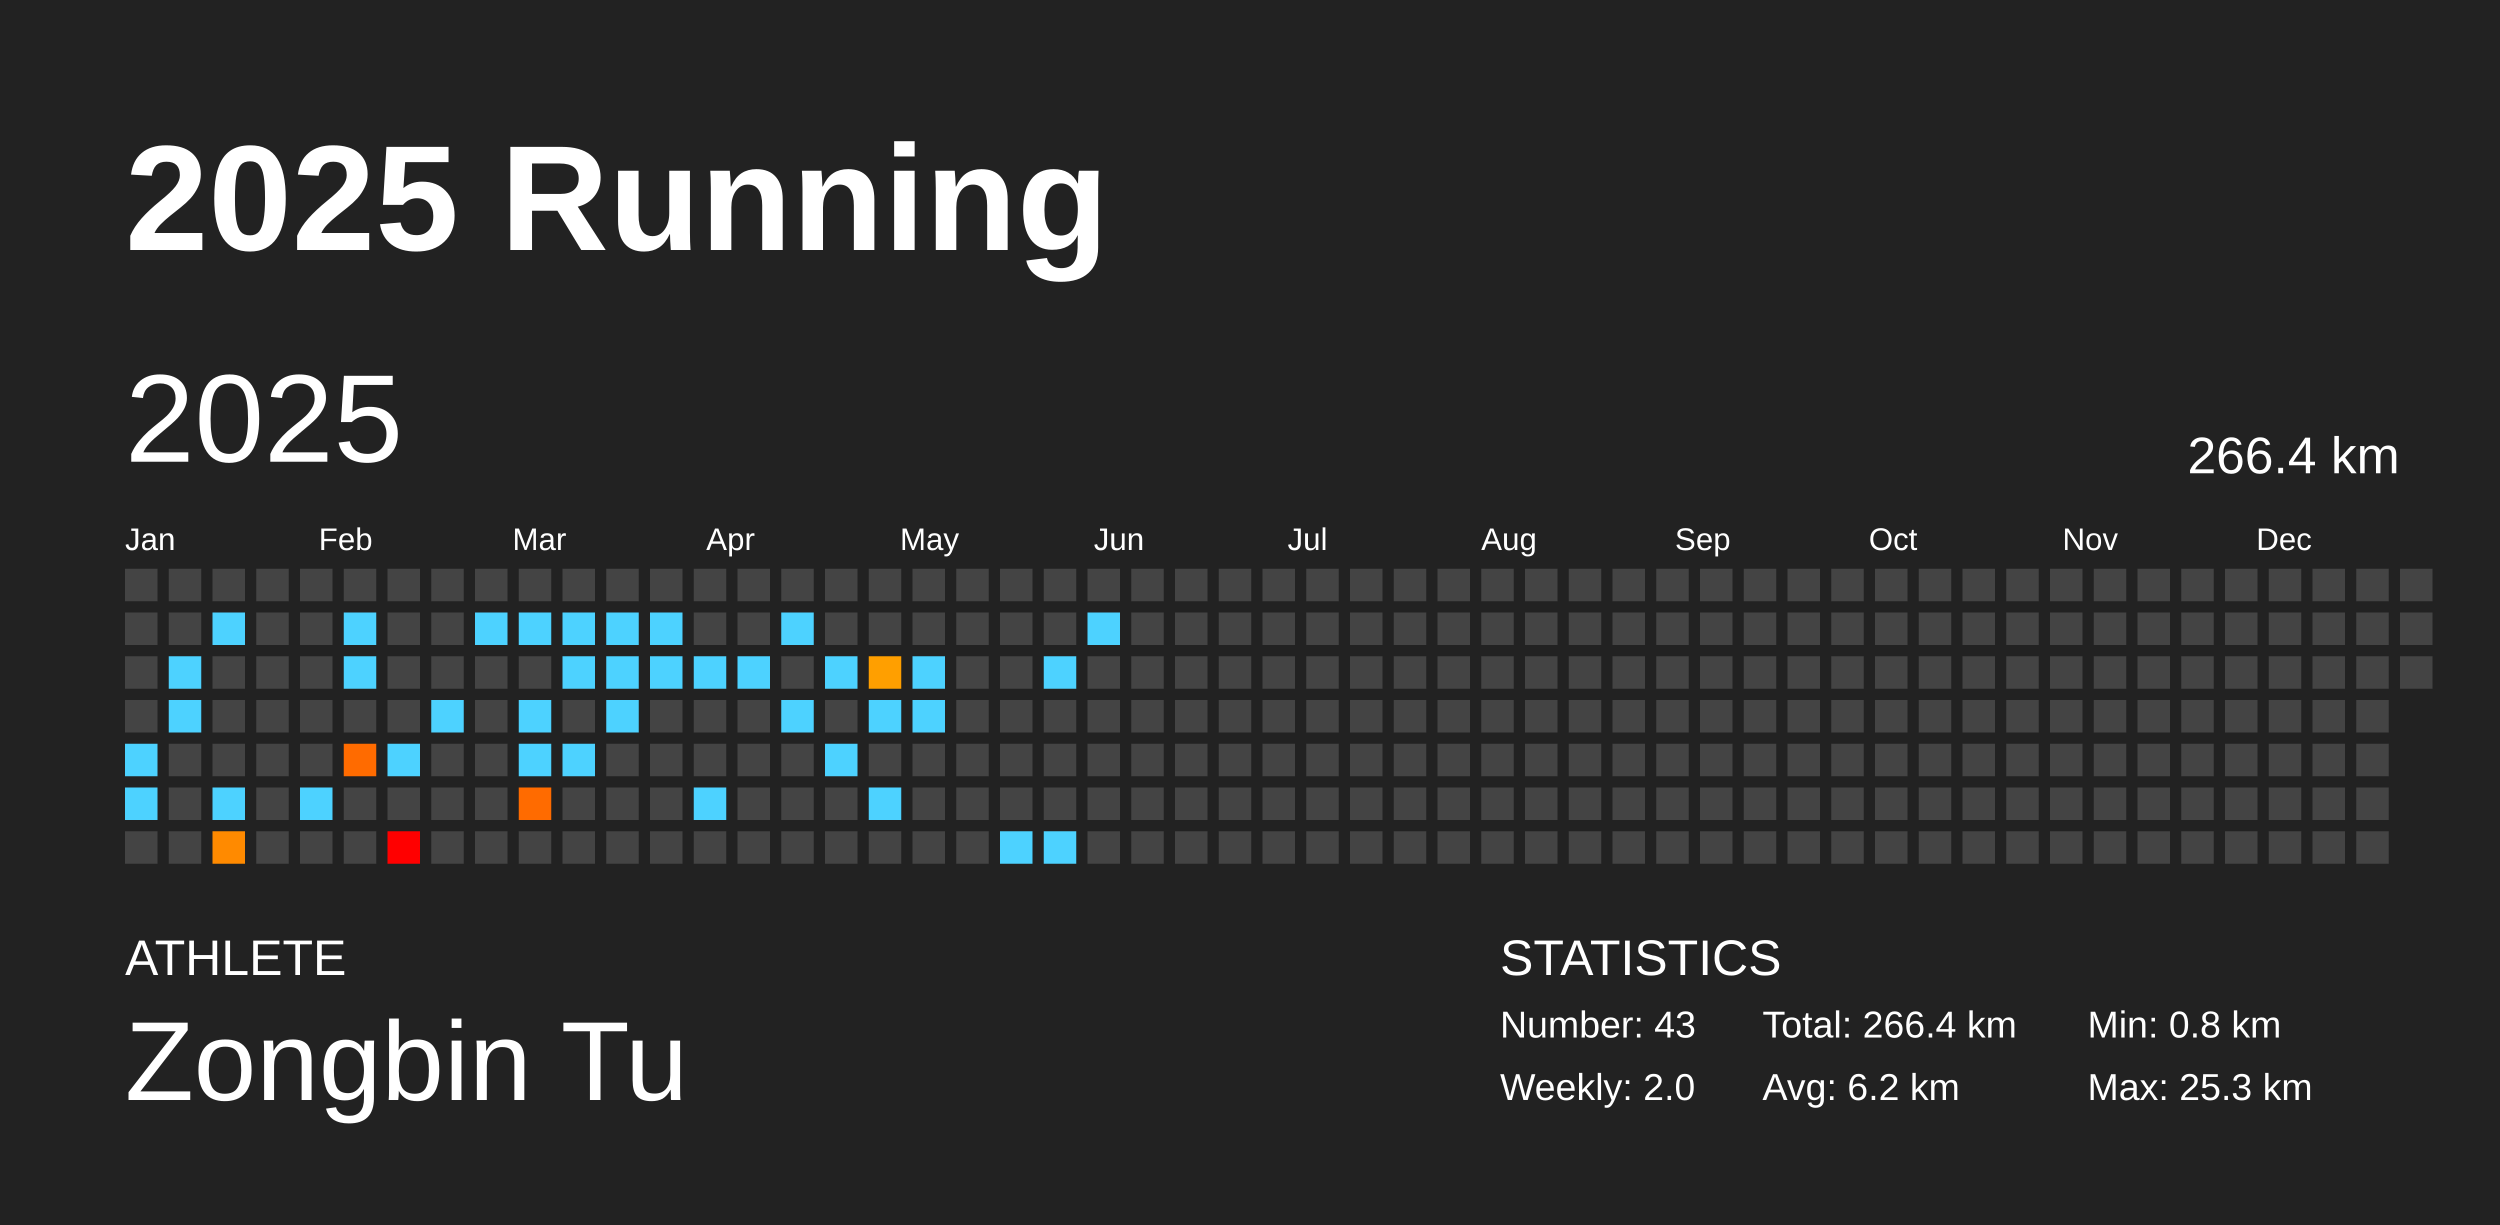
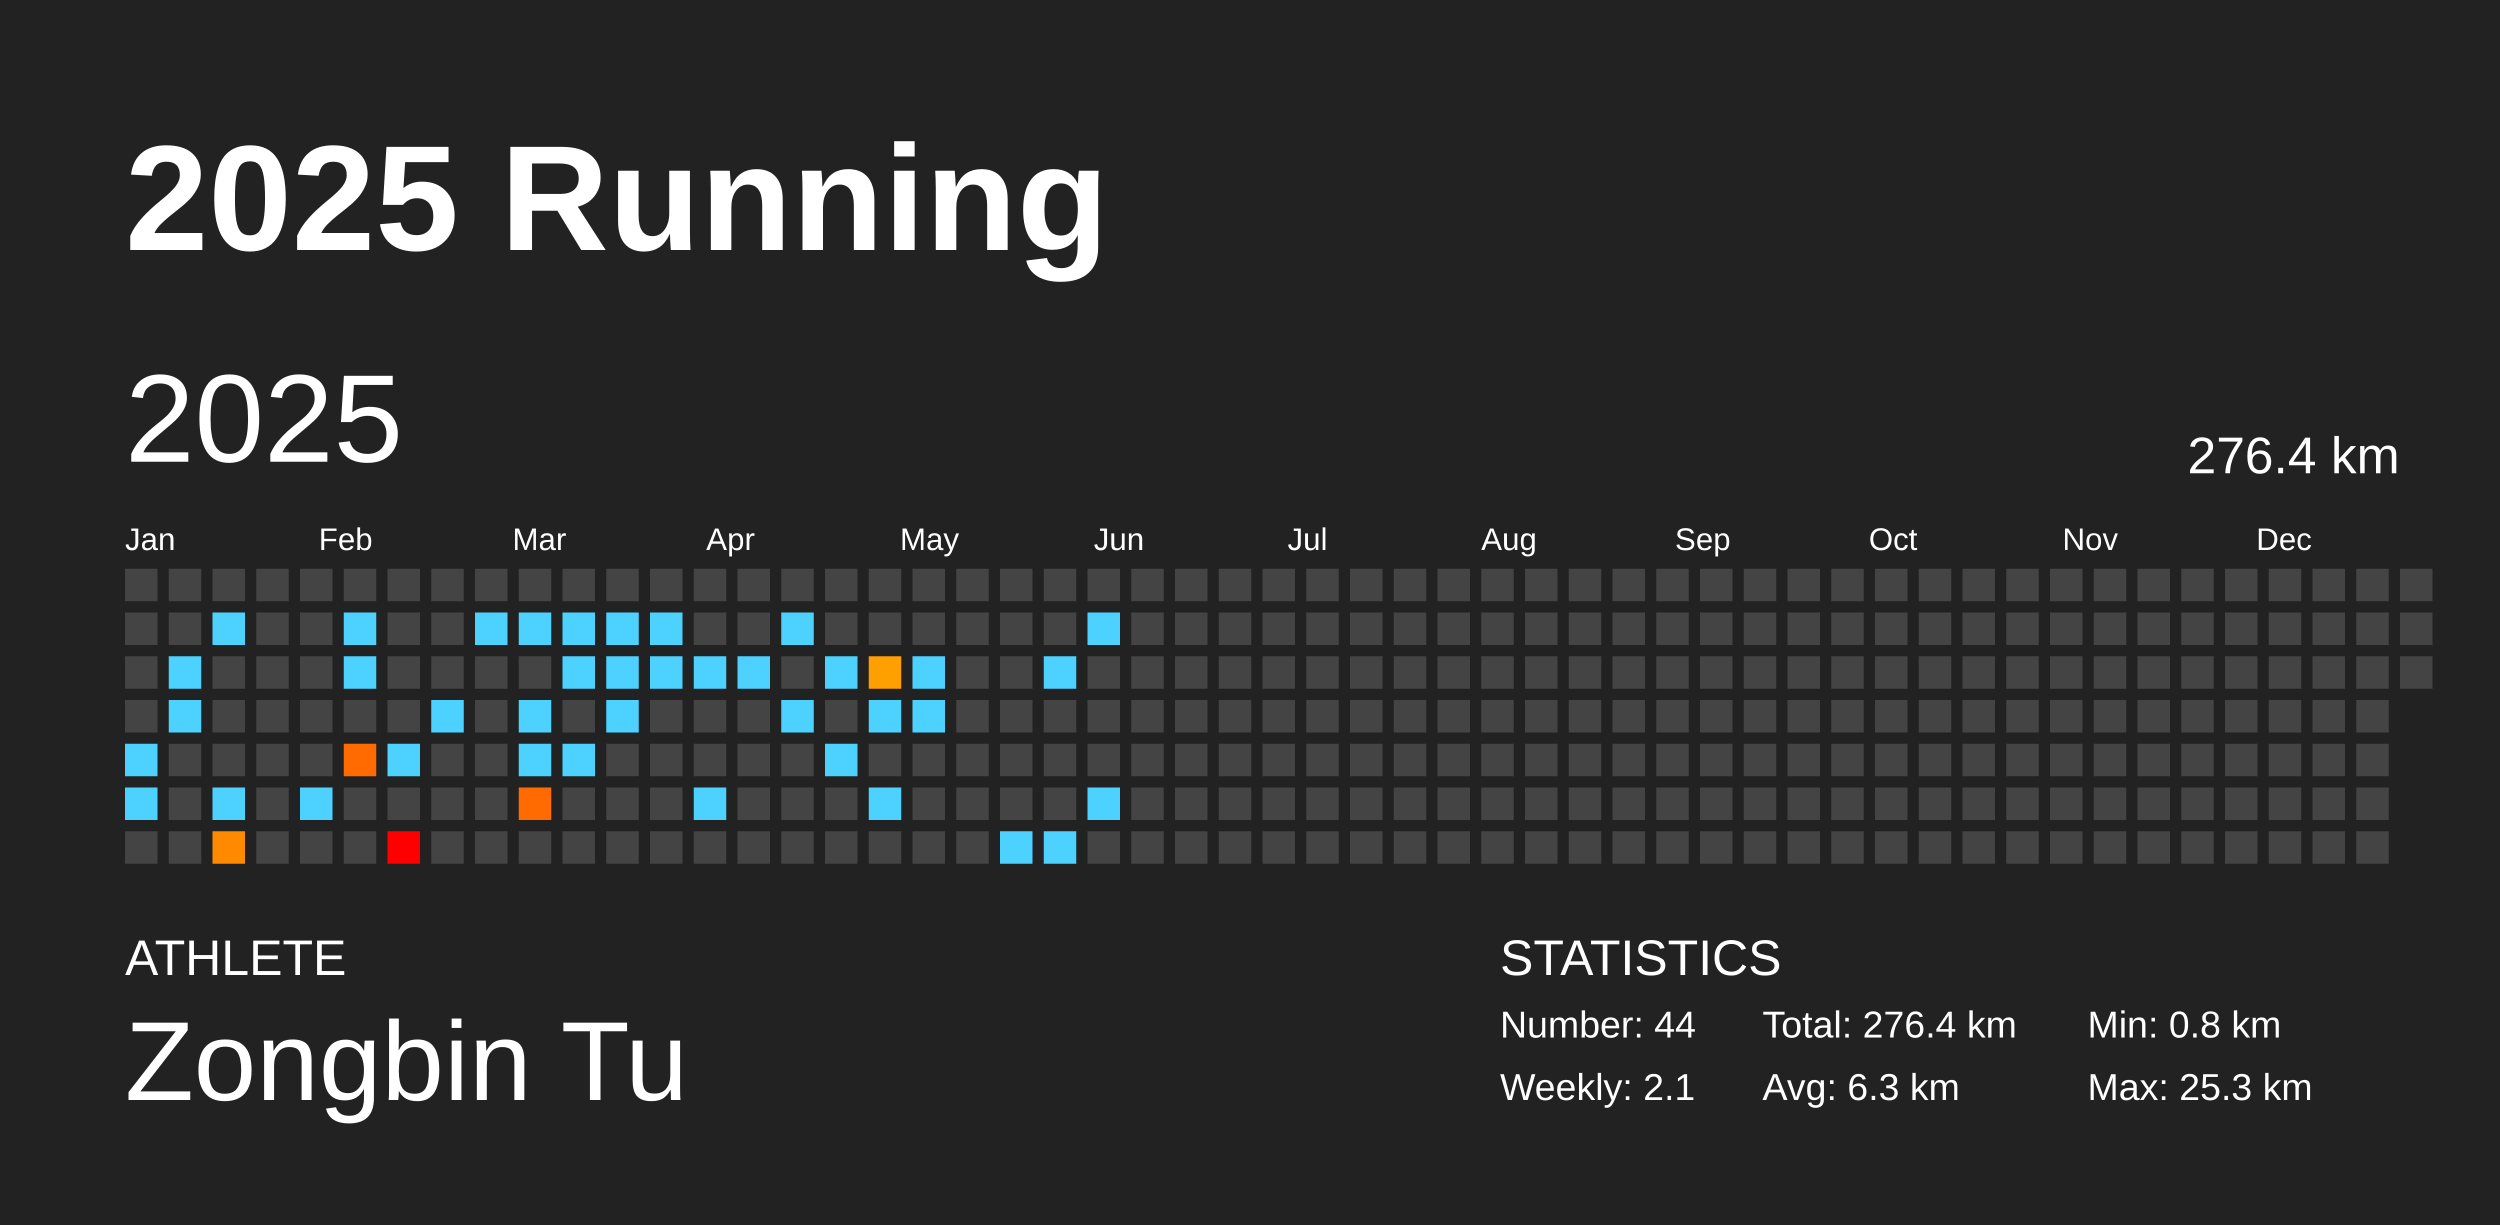
<svg xmlns="http://www.w3.org/2000/svg" baseProfile="full" height="98mm" version="1.1" viewBox="0,0,200,98" width="200mm">
  <defs />
  <rect fill="#222222" height="98" width="200" x="0" y="0" />
  <text fill="#FFFFFF" style="font-size:12px; font-family:Arial; font-weight:bold;" x="10" y="20">2025 Running</text>
  <text fill="#FFFFFF" style="font-size:4px; font-family:Arial" x="10" y="78">ATHLETE</text>
  <text fill="#FFFFFF" style="font-size:9px; font-family:Arial" x="10" y="88">Zongbin Tu</text>
  <text fill="#FFFFFF" style="font-size:4px; font-family:Arial" x="120" y="78">STATISTICS</text>
-   <text fill="#FFFFFF" style="font-size:3px; font-family:Arial" x="120" y="83">Number: 43</text>
-   <text fill="#FFFFFF" style="font-size:3px; font-family:Arial" x="120" y="88">Weekly: 2.0</text>
-   <text fill="#FFFFFF" style="font-size:3px; font-family:Arial" x="141" y="83">Total: 266.4 km</text>
-   <text fill="#FFFFFF" style="font-size:3px; font-family:Arial" x="141" y="88">Avg: 6.2 km</text>
+   <text fill="#FFFFFF" style="font-size:3px; font-family:Arial" x="120" y="83">Number: 44</text>
+   <text fill="#FFFFFF" style="font-size:3px; font-family:Arial" x="120" y="88">Weekly: 2.1</text>
+   <text fill="#FFFFFF" style="font-size:3px; font-family:Arial" x="141" y="83">Total: 276.4 km</text>
+   <text fill="#FFFFFF" style="font-size:3px; font-family:Arial" x="141" y="88">Avg: 6.3 km</text>
  <text fill="#FFFFFF" style="font-size:3px; font-family:Arial" x="167" y="83">Min: 0.8 km</text>
  <text fill="#FFFFFF" style="font-size:3px; font-family:Arial" x="167" y="88">Max: 25.3 km</text>
  <text dominant-baseline="hanging" fill="#FFFFFF" style="font-size:10.0px; font-family:Arial;" x="10" y="30">2025</text>
-   <text dominant-baseline="hanging" fill="#FFFFFF" style="font-size:4.125px; font-family:Arial;" x="175" y="35">266.4 km</text>
+   <text dominant-baseline="hanging" fill="#FFFFFF" style="font-size:4.125px; font-family:Arial;" x="175" y="35">276.4 km</text>
  <text fill="#FFFFFF" style="font-size:2.5px; font-family:Arial" x="10.0" y="44">Jan</text>
  <text fill="#FFFFFF" style="font-size:2.5px; font-family:Arial" x="25.5" y="44">Feb</text>
  <text fill="#FFFFFF" style="font-size:2.5px; font-family:Arial" x="41.0" y="44">Mar</text>
  <text fill="#FFFFFF" style="font-size:2.5px; font-family:Arial" x="56.5" y="44">Apr</text>
  <text fill="#FFFFFF" style="font-size:2.5px; font-family:Arial" x="72.0" y="44">May</text>
  <text fill="#FFFFFF" style="font-size:2.5px; font-family:Arial" x="87.5" y="44">Jun</text>
  <text fill="#FFFFFF" style="font-size:2.5px; font-family:Arial" x="103.0" y="44">Jul</text>
  <text fill="#FFFFFF" style="font-size:2.5px; font-family:Arial" x="118.5" y="44">Aug</text>
  <text fill="#FFFFFF" style="font-size:2.5px; font-family:Arial" x="134.0" y="44">Sep</text>
  <text fill="#FFFFFF" style="font-size:2.5px; font-family:Arial" x="149.5" y="44">Oct</text>
  <text fill="#FFFFFF" style="font-size:2.5px; font-family:Arial" x="165.0" y="44">Nov</text>
  <text fill="#FFFFFF" style="font-size:2.5px; font-family:Arial" x="180.5" y="44">Dec</text>
  <rect fill="#444444" height="2.6" width="2.6" x="10.0" y="45.5" />
  <rect fill="#444444" height="2.6" width="2.6" x="10.0" y="49.0" />
  <rect fill="#444444" height="2.6" width="2.6" x="10.0" y="52.5" />
  <rect fill="#444444" height="2.6" width="2.6" x="10.0" y="56.0" />
  <rect fill="#4dd2ff" height="2.6" width="2.6" x="10.0" y="59.5" />
  <rect fill="#4dd2ff" height="2.6" width="2.6" x="10.0" y="63.0" />
  <rect fill="#444444" height="2.6" width="2.6" x="10.0" y="66.5" />
  <rect fill="#444444" height="2.6" width="2.6" x="13.5" y="45.5" />
  <rect fill="#444444" height="2.6" width="2.6" x="13.5" y="49.0" />
  <rect fill="#4dd2ff" height="2.6" width="2.6" x="13.5" y="52.5" />
  <rect fill="#4dd2ff" height="2.6" width="2.6" x="13.5" y="56.0" />
  <rect fill="#444444" height="2.6" width="2.6" x="13.5" y="59.5" />
  <rect fill="#444444" height="2.6" width="2.6" x="13.5" y="63.0" />
  <rect fill="#444444" height="2.6" width="2.6" x="13.5" y="66.5" />
  <rect fill="#444444" height="2.6" width="2.6" x="17.0" y="45.5" />
  <rect fill="#4dd2ff" height="2.6" width="2.6" x="17.0" y="49.0" />
  <rect fill="#444444" height="2.6" width="2.6" x="17.0" y="52.5" />
  <rect fill="#444444" height="2.6" width="2.6" x="17.0" y="56.0" />
  <rect fill="#444444" height="2.6" width="2.6" x="17.0" y="59.5" />
  <rect fill="#4dd2ff" height="2.6" width="2.6" x="17.0" y="63.0" />
  <rect fill="#ff8a00" height="2.6" width="2.6" x="17.0" y="66.5" />
  <rect fill="#444444" height="2.6" width="2.6" x="20.5" y="45.5" />
  <rect fill="#444444" height="2.6" width="2.6" x="20.5" y="49.0" />
  <rect fill="#444444" height="2.6" width="2.6" x="20.5" y="52.5" />
  <rect fill="#444444" height="2.6" width="2.6" x="20.5" y="56.0" />
  <rect fill="#444444" height="2.6" width="2.6" x="20.5" y="59.5" />
  <rect fill="#444444" height="2.6" width="2.6" x="20.5" y="63.0" />
  <rect fill="#444444" height="2.6" width="2.6" x="20.5" y="66.5" />
  <rect fill="#444444" height="2.6" width="2.6" x="24.0" y="45.5" />
  <rect fill="#444444" height="2.6" width="2.6" x="24.0" y="49.0" />
  <rect fill="#444444" height="2.6" width="2.6" x="24.0" y="52.5" />
  <rect fill="#444444" height="2.6" width="2.6" x="24.0" y="56.0" />
  <rect fill="#444444" height="2.6" width="2.6" x="24.0" y="59.5" />
  <rect fill="#4dd2ff" height="2.6" width="2.6" x="24.0" y="63.0" />
  <rect fill="#444444" height="2.6" width="2.6" x="24.0" y="66.5" />
  <rect fill="#444444" height="2.6" width="2.6" x="27.5" y="45.5" />
  <rect fill="#4dd2ff" height="2.6" width="2.6" x="27.5" y="49.0" />
  <rect fill="#4dd2ff" height="2.6" width="2.6" x="27.5" y="52.5" />
  <rect fill="#444444" height="2.6" width="2.6" x="27.5" y="56.0" />
  <rect fill="#ff6b00" height="2.6" width="2.6" x="27.5" y="59.5" />
  <rect fill="#444444" height="2.6" width="2.6" x="27.5" y="63.0" />
  <rect fill="#444444" height="2.6" width="2.6" x="27.5" y="66.5" />
  <rect fill="#444444" height="2.6" width="2.6" x="31.0" y="45.5" />
  <rect fill="#444444" height="2.6" width="2.6" x="31.0" y="49.0" />
  <rect fill="#444444" height="2.6" width="2.6" x="31.0" y="52.5" />
  <rect fill="#444444" height="2.6" width="2.6" x="31.0" y="56.0" />
  <rect fill="#4dd2ff" height="2.6" width="2.6" x="31.0" y="59.5" />
  <rect fill="#444444" height="2.6" width="2.6" x="31.0" y="63.0" />
  <rect fill="red" height="2.6" width="2.6" x="31.0" y="66.5" />
  <rect fill="#444444" height="2.6" width="2.6" x="34.5" y="45.5" />
  <rect fill="#444444" height="2.6" width="2.6" x="34.5" y="49.0" />
  <rect fill="#444444" height="2.6" width="2.6" x="34.5" y="52.5" />
  <rect fill="#4dd2ff" height="2.6" width="2.6" x="34.5" y="56.0" />
  <rect fill="#444444" height="2.6" width="2.6" x="34.5" y="59.5" />
  <rect fill="#444444" height="2.6" width="2.6" x="34.5" y="63.0" />
  <rect fill="#444444" height="2.6" width="2.6" x="34.5" y="66.5" />
  <rect fill="#444444" height="2.6" width="2.6" x="38.0" y="45.5" />
  <rect fill="#4dd2ff" height="2.6" width="2.6" x="38.0" y="49.0" />
  <rect fill="#444444" height="2.6" width="2.6" x="38.0" y="52.5" />
  <rect fill="#444444" height="2.6" width="2.6" x="38.0" y="56.0" />
  <rect fill="#444444" height="2.6" width="2.6" x="38.0" y="59.5" />
  <rect fill="#444444" height="2.6" width="2.6" x="38.0" y="63.0" />
  <rect fill="#444444" height="2.6" width="2.6" x="38.0" y="66.5" />
  <rect fill="#444444" height="2.6" width="2.6" x="41.5" y="45.5" />
  <rect fill="#4dd2ff" height="2.6" width="2.6" x="41.5" y="49.0" />
  <rect fill="#444444" height="2.6" width="2.6" x="41.5" y="52.5" />
  <rect fill="#4dd2ff" height="2.6" width="2.6" x="41.5" y="56.0" />
  <rect fill="#4dd2ff" height="2.6" width="2.6" x="41.5" y="59.5" />
  <rect fill="#ff6b00" height="2.6" width="2.6" x="41.5" y="63.0" />
  <rect fill="#444444" height="2.6" width="2.6" x="41.5" y="66.5" />
  <rect fill="#444444" height="2.6" width="2.6" x="45.0" y="45.5" />
  <rect fill="#4dd2ff" height="2.6" width="2.6" x="45.0" y="49.0" />
  <rect fill="#4dd2ff" height="2.6" width="2.6" x="45.0" y="52.5" />
  <rect fill="#444444" height="2.6" width="2.6" x="45.0" y="56.0" />
  <rect fill="#4dd2ff" height="2.6" width="2.6" x="45.0" y="59.5" />
  <rect fill="#444444" height="2.6" width="2.6" x="45.0" y="63.0" />
  <rect fill="#444444" height="2.6" width="2.6" x="45.0" y="66.5" />
  <rect fill="#444444" height="2.6" width="2.6" x="48.5" y="45.5" />
  <rect fill="#4dd2ff" height="2.6" width="2.6" x="48.5" y="49.0" />
  <rect fill="#4dd2ff" height="2.6" width="2.6" x="48.5" y="52.5" />
  <rect fill="#4dd2ff" height="2.6" width="2.6" x="48.5" y="56.0" />
  <rect fill="#444444" height="2.6" width="2.6" x="48.5" y="59.5" />
  <rect fill="#444444" height="2.6" width="2.6" x="48.5" y="63.0" />
  <rect fill="#444444" height="2.6" width="2.6" x="48.5" y="66.5" />
  <rect fill="#444444" height="2.6" width="2.6" x="52.0" y="45.5" />
  <rect fill="#4dd2ff" height="2.6" width="2.6" x="52.0" y="49.0" />
  <rect fill="#4dd2ff" height="2.6" width="2.6" x="52.0" y="52.5" />
  <rect fill="#444444" height="2.6" width="2.6" x="52.0" y="56.0" />
  <rect fill="#444444" height="2.6" width="2.6" x="52.0" y="59.5" />
  <rect fill="#444444" height="2.6" width="2.6" x="52.0" y="63.0" />
  <rect fill="#444444" height="2.6" width="2.6" x="52.0" y="66.5" />
  <rect fill="#444444" height="2.6" width="2.6" x="55.5" y="45.5" />
  <rect fill="#444444" height="2.6" width="2.6" x="55.5" y="49.0" />
  <rect fill="#4dd2ff" height="2.6" width="2.6" x="55.5" y="52.5" />
  <rect fill="#444444" height="2.6" width="2.6" x="55.5" y="56.0" />
  <rect fill="#444444" height="2.6" width="2.6" x="55.5" y="59.5" />
  <rect fill="#4dd2ff" height="2.6" width="2.6" x="55.5" y="63.0" />
  <rect fill="#444444" height="2.6" width="2.6" x="55.5" y="66.5" />
  <rect fill="#444444" height="2.6" width="2.6" x="59.0" y="45.5" />
  <rect fill="#444444" height="2.6" width="2.6" x="59.0" y="49.0" />
  <rect fill="#4dd2ff" height="2.6" width="2.6" x="59.0" y="52.5" />
  <rect fill="#444444" height="2.6" width="2.6" x="59.0" y="56.0" />
  <rect fill="#444444" height="2.6" width="2.6" x="59.0" y="59.5" />
  <rect fill="#444444" height="2.6" width="2.6" x="59.0" y="63.0" />
  <rect fill="#444444" height="2.6" width="2.6" x="59.0" y="66.5" />
  <rect fill="#444444" height="2.6" width="2.6" x="62.5" y="45.5" />
  <rect fill="#4dd2ff" height="2.6" width="2.6" x="62.5" y="49.0" />
  <rect fill="#444444" height="2.6" width="2.6" x="62.5" y="52.5" />
  <rect fill="#4dd2ff" height="2.6" width="2.6" x="62.5" y="56.0" />
  <rect fill="#444444" height="2.6" width="2.6" x="62.5" y="59.5" />
  <rect fill="#444444" height="2.6" width="2.6" x="62.5" y="63.0" />
  <rect fill="#444444" height="2.6" width="2.6" x="62.5" y="66.5" />
  <rect fill="#444444" height="2.6" width="2.6" x="66.0" y="45.5" />
  <rect fill="#444444" height="2.6" width="2.6" x="66.0" y="49.0" />
  <rect fill="#4dd2ff" height="2.6" width="2.6" x="66.0" y="52.5" />
  <rect fill="#444444" height="2.6" width="2.6" x="66.0" y="56.0" />
  <rect fill="#4dd2ff" height="2.6" width="2.6" x="66.0" y="59.5" />
  <rect fill="#444444" height="2.6" width="2.6" x="66.0" y="63.0" />
  <rect fill="#444444" height="2.6" width="2.6" x="66.0" y="66.5" />
  <rect fill="#444444" height="2.6" width="2.6" x="69.5" y="45.5" />
  <rect fill="#444444" height="2.6" width="2.6" x="69.5" y="49.0" />
  <rect fill="#ff9f00" height="2.6" width="2.6" x="69.5" y="52.5" />
  <rect fill="#4dd2ff" height="2.6" width="2.6" x="69.5" y="56.0" />
  <rect fill="#444444" height="2.6" width="2.6" x="69.5" y="59.5" />
  <rect fill="#4dd2ff" height="2.6" width="2.6" x="69.5" y="63.0" />
  <rect fill="#444444" height="2.6" width="2.6" x="69.5" y="66.5" />
  <rect fill="#444444" height="2.6" width="2.6" x="73.0" y="45.5" />
  <rect fill="#444444" height="2.6" width="2.6" x="73.0" y="49.0" />
  <rect fill="#4dd2ff" height="2.6" width="2.6" x="73.0" y="52.5" />
  <rect fill="#4dd2ff" height="2.6" width="2.6" x="73.0" y="56.0" />
  <rect fill="#444444" height="2.6" width="2.6" x="73.0" y="59.5" />
  <rect fill="#444444" height="2.6" width="2.6" x="73.0" y="63.0" />
  <rect fill="#444444" height="2.6" width="2.6" x="73.0" y="66.5" />
  <rect fill="#444444" height="2.6" width="2.6" x="76.5" y="45.5" />
  <rect fill="#444444" height="2.6" width="2.6" x="76.5" y="49.0" />
  <rect fill="#444444" height="2.6" width="2.6" x="76.5" y="52.5" />
  <rect fill="#444444" height="2.6" width="2.6" x="76.5" y="56.0" />
  <rect fill="#444444" height="2.6" width="2.6" x="76.5" y="59.5" />
  <rect fill="#444444" height="2.6" width="2.6" x="76.5" y="63.0" />
  <rect fill="#444444" height="2.6" width="2.6" x="76.5" y="66.5" />
  <rect fill="#444444" height="2.6" width="2.6" x="80.0" y="45.5" />
  <rect fill="#444444" height="2.6" width="2.6" x="80.0" y="49.0" />
  <rect fill="#444444" height="2.6" width="2.6" x="80.0" y="52.5" />
  <rect fill="#444444" height="2.6" width="2.6" x="80.0" y="56.0" />
  <rect fill="#444444" height="2.6" width="2.6" x="80.0" y="59.5" />
  <rect fill="#444444" height="2.6" width="2.6" x="80.0" y="63.0" />
  <rect fill="#4dd2ff" height="2.6" width="2.6" x="80.0" y="66.5" />
  <rect fill="#444444" height="2.6" width="2.6" x="83.5" y="45.5" />
  <rect fill="#444444" height="2.6" width="2.6" x="83.5" y="49.0" />
  <rect fill="#4dd2ff" height="2.6" width="2.6" x="83.5" y="52.5" />
  <rect fill="#444444" height="2.6" width="2.6" x="83.5" y="56.0" />
  <rect fill="#444444" height="2.6" width="2.6" x="83.5" y="59.5" />
  <rect fill="#444444" height="2.6" width="2.6" x="83.5" y="63.0" />
  <rect fill="#4dd2ff" height="2.6" width="2.6" x="83.5" y="66.5" />
  <rect fill="#444444" height="2.6" width="2.6" x="87.0" y="45.5" />
  <rect fill="#4dd2ff" height="2.6" width="2.6" x="87.0" y="49.0" />
  <rect fill="#444444" height="2.6" width="2.6" x="87.0" y="52.5" />
  <rect fill="#444444" height="2.6" width="2.6" x="87.0" y="56.0" />
  <rect fill="#444444" height="2.6" width="2.6" x="87.0" y="59.5" />
-   <rect fill="#444444" height="2.6" width="2.6" x="87.0" y="63.0" />
+   <rect fill="#4dd2ff" height="2.6" width="2.6" x="87.0" y="63.0" />
  <rect fill="#444444" height="2.6" width="2.6" x="87.0" y="66.5" />
  <rect fill="#444444" height="2.6" width="2.6" x="90.5" y="45.5" />
  <rect fill="#444444" height="2.6" width="2.6" x="90.5" y="49.0" />
  <rect fill="#444444" height="2.6" width="2.6" x="90.5" y="52.5" />
  <rect fill="#444444" height="2.6" width="2.6" x="90.5" y="56.0" />
  <rect fill="#444444" height="2.6" width="2.6" x="90.5" y="59.5" />
  <rect fill="#444444" height="2.6" width="2.6" x="90.5" y="63.0" />
  <rect fill="#444444" height="2.6" width="2.6" x="90.5" y="66.5" />
  <rect fill="#444444" height="2.6" width="2.6" x="94.0" y="45.5" />
  <rect fill="#444444" height="2.6" width="2.6" x="94.0" y="49.0" />
  <rect fill="#444444" height="2.6" width="2.6" x="94.0" y="52.5" />
  <rect fill="#444444" height="2.6" width="2.6" x="94.0" y="56.0" />
  <rect fill="#444444" height="2.6" width="2.6" x="94.0" y="59.5" />
  <rect fill="#444444" height="2.6" width="2.6" x="94.0" y="63.0" />
  <rect fill="#444444" height="2.6" width="2.6" x="94.0" y="66.5" />
  <rect fill="#444444" height="2.6" width="2.6" x="97.5" y="45.5" />
  <rect fill="#444444" height="2.6" width="2.6" x="97.5" y="49.0" />
  <rect fill="#444444" height="2.6" width="2.6" x="97.5" y="52.5" />
  <rect fill="#444444" height="2.6" width="2.6" x="97.5" y="56.0" />
  <rect fill="#444444" height="2.6" width="2.6" x="97.5" y="59.5" />
  <rect fill="#444444" height="2.6" width="2.6" x="97.5" y="63.0" />
  <rect fill="#444444" height="2.6" width="2.6" x="97.5" y="66.5" />
  <rect fill="#444444" height="2.6" width="2.6" x="101.0" y="45.5" />
  <rect fill="#444444" height="2.6" width="2.6" x="101.0" y="49.0" />
  <rect fill="#444444" height="2.6" width="2.6" x="101.0" y="52.5" />
  <rect fill="#444444" height="2.6" width="2.6" x="101.0" y="56.0" />
  <rect fill="#444444" height="2.6" width="2.6" x="101.0" y="59.5" />
  <rect fill="#444444" height="2.6" width="2.6" x="101.0" y="63.0" />
  <rect fill="#444444" height="2.6" width="2.6" x="101.0" y="66.5" />
  <rect fill="#444444" height="2.6" width="2.6" x="104.5" y="45.5" />
  <rect fill="#444444" height="2.6" width="2.6" x="104.5" y="49.0" />
  <rect fill="#444444" height="2.6" width="2.6" x="104.5" y="52.5" />
  <rect fill="#444444" height="2.6" width="2.6" x="104.5" y="56.0" />
  <rect fill="#444444" height="2.6" width="2.6" x="104.5" y="59.5" />
  <rect fill="#444444" height="2.6" width="2.6" x="104.5" y="63.0" />
  <rect fill="#444444" height="2.6" width="2.6" x="104.5" y="66.5" />
  <rect fill="#444444" height="2.6" width="2.6" x="108.0" y="45.5" />
  <rect fill="#444444" height="2.6" width="2.6" x="108.0" y="49.0" />
  <rect fill="#444444" height="2.6" width="2.6" x="108.0" y="52.5" />
  <rect fill="#444444" height="2.6" width="2.6" x="108.0" y="56.0" />
  <rect fill="#444444" height="2.6" width="2.6" x="108.0" y="59.5" />
  <rect fill="#444444" height="2.6" width="2.6" x="108.0" y="63.0" />
  <rect fill="#444444" height="2.6" width="2.6" x="108.0" y="66.5" />
  <rect fill="#444444" height="2.6" width="2.6" x="111.5" y="45.5" />
  <rect fill="#444444" height="2.6" width="2.6" x="111.5" y="49.0" />
  <rect fill="#444444" height="2.6" width="2.6" x="111.5" y="52.5" />
  <rect fill="#444444" height="2.6" width="2.6" x="111.5" y="56.0" />
  <rect fill="#444444" height="2.6" width="2.6" x="111.5" y="59.5" />
  <rect fill="#444444" height="2.6" width="2.6" x="111.5" y="63.0" />
  <rect fill="#444444" height="2.6" width="2.6" x="111.5" y="66.5" />
  <rect fill="#444444" height="2.6" width="2.6" x="115.0" y="45.5" />
  <rect fill="#444444" height="2.6" width="2.6" x="115.0" y="49.0" />
  <rect fill="#444444" height="2.6" width="2.6" x="115.0" y="52.5" />
  <rect fill="#444444" height="2.6" width="2.6" x="115.0" y="56.0" />
  <rect fill="#444444" height="2.6" width="2.6" x="115.0" y="59.5" />
  <rect fill="#444444" height="2.6" width="2.6" x="115.0" y="63.0" />
  <rect fill="#444444" height="2.6" width="2.6" x="115.0" y="66.5" />
  <rect fill="#444444" height="2.6" width="2.6" x="118.5" y="45.5" />
  <rect fill="#444444" height="2.6" width="2.6" x="118.5" y="49.0" />
  <rect fill="#444444" height="2.6" width="2.6" x="118.5" y="52.5" />
  <rect fill="#444444" height="2.6" width="2.6" x="118.5" y="56.0" />
  <rect fill="#444444" height="2.6" width="2.6" x="118.5" y="59.5" />
  <rect fill="#444444" height="2.6" width="2.6" x="118.5" y="63.0" />
  <rect fill="#444444" height="2.6" width="2.6" x="118.5" y="66.5" />
  <rect fill="#444444" height="2.6" width="2.6" x="122.0" y="45.5" />
  <rect fill="#444444" height="2.6" width="2.6" x="122.0" y="49.0" />
  <rect fill="#444444" height="2.6" width="2.6" x="122.0" y="52.5" />
  <rect fill="#444444" height="2.6" width="2.6" x="122.0" y="56.0" />
  <rect fill="#444444" height="2.6" width="2.6" x="122.0" y="59.5" />
  <rect fill="#444444" height="2.6" width="2.6" x="122.0" y="63.0" />
  <rect fill="#444444" height="2.6" width="2.6" x="122.0" y="66.5" />
  <rect fill="#444444" height="2.6" width="2.6" x="125.5" y="45.5" />
  <rect fill="#444444" height="2.6" width="2.6" x="125.5" y="49.0" />
  <rect fill="#444444" height="2.6" width="2.6" x="125.5" y="52.5" />
  <rect fill="#444444" height="2.6" width="2.6" x="125.5" y="56.0" />
  <rect fill="#444444" height="2.6" width="2.6" x="125.5" y="59.5" />
  <rect fill="#444444" height="2.6" width="2.6" x="125.5" y="63.0" />
  <rect fill="#444444" height="2.6" width="2.6" x="125.5" y="66.5" />
  <rect fill="#444444" height="2.6" width="2.6" x="129.0" y="45.5" />
  <rect fill="#444444" height="2.6" width="2.6" x="129.0" y="49.0" />
  <rect fill="#444444" height="2.6" width="2.6" x="129.0" y="52.5" />
  <rect fill="#444444" height="2.6" width="2.6" x="129.0" y="56.0" />
  <rect fill="#444444" height="2.6" width="2.6" x="129.0" y="59.5" />
  <rect fill="#444444" height="2.6" width="2.6" x="129.0" y="63.0" />
  <rect fill="#444444" height="2.6" width="2.6" x="129.0" y="66.5" />
  <rect fill="#444444" height="2.6" width="2.6" x="132.5" y="45.5" />
  <rect fill="#444444" height="2.6" width="2.6" x="132.5" y="49.0" />
  <rect fill="#444444" height="2.6" width="2.6" x="132.5" y="52.5" />
  <rect fill="#444444" height="2.6" width="2.6" x="132.5" y="56.0" />
  <rect fill="#444444" height="2.6" width="2.6" x="132.5" y="59.5" />
  <rect fill="#444444" height="2.6" width="2.6" x="132.5" y="63.0" />
  <rect fill="#444444" height="2.6" width="2.6" x="132.5" y="66.5" />
  <rect fill="#444444" height="2.6" width="2.6" x="136.0" y="45.5" />
  <rect fill="#444444" height="2.6" width="2.6" x="136.0" y="49.0" />
  <rect fill="#444444" height="2.6" width="2.6" x="136.0" y="52.5" />
  <rect fill="#444444" height="2.6" width="2.6" x="136.0" y="56.0" />
  <rect fill="#444444" height="2.6" width="2.6" x="136.0" y="59.5" />
  <rect fill="#444444" height="2.6" width="2.6" x="136.0" y="63.0" />
  <rect fill="#444444" height="2.6" width="2.6" x="136.0" y="66.5" />
  <rect fill="#444444" height="2.6" width="2.6" x="139.5" y="45.5" />
  <rect fill="#444444" height="2.6" width="2.6" x="139.5" y="49.0" />
  <rect fill="#444444" height="2.6" width="2.6" x="139.5" y="52.5" />
  <rect fill="#444444" height="2.6" width="2.6" x="139.5" y="56.0" />
  <rect fill="#444444" height="2.6" width="2.6" x="139.5" y="59.5" />
  <rect fill="#444444" height="2.6" width="2.6" x="139.5" y="63.0" />
  <rect fill="#444444" height="2.6" width="2.6" x="139.5" y="66.5" />
  <rect fill="#444444" height="2.6" width="2.6" x="143.0" y="45.5" />
  <rect fill="#444444" height="2.6" width="2.6" x="143.0" y="49.0" />
  <rect fill="#444444" height="2.6" width="2.6" x="143.0" y="52.5" />
  <rect fill="#444444" height="2.6" width="2.6" x="143.0" y="56.0" />
  <rect fill="#444444" height="2.6" width="2.6" x="143.0" y="59.5" />
  <rect fill="#444444" height="2.6" width="2.6" x="143.0" y="63.0" />
  <rect fill="#444444" height="2.6" width="2.6" x="143.0" y="66.5" />
  <rect fill="#444444" height="2.6" width="2.6" x="146.5" y="45.5" />
  <rect fill="#444444" height="2.6" width="2.6" x="146.5" y="49.0" />
  <rect fill="#444444" height="2.6" width="2.6" x="146.5" y="52.5" />
  <rect fill="#444444" height="2.6" width="2.6" x="146.5" y="56.0" />
  <rect fill="#444444" height="2.6" width="2.6" x="146.5" y="59.5" />
  <rect fill="#444444" height="2.6" width="2.6" x="146.5" y="63.0" />
  <rect fill="#444444" height="2.6" width="2.6" x="146.5" y="66.5" />
  <rect fill="#444444" height="2.6" width="2.6" x="150.0" y="45.5" />
  <rect fill="#444444" height="2.6" width="2.6" x="150.0" y="49.0" />
  <rect fill="#444444" height="2.6" width="2.6" x="150.0" y="52.5" />
  <rect fill="#444444" height="2.6" width="2.6" x="150.0" y="56.0" />
  <rect fill="#444444" height="2.6" width="2.6" x="150.0" y="59.5" />
  <rect fill="#444444" height="2.6" width="2.6" x="150.0" y="63.0" />
  <rect fill="#444444" height="2.6" width="2.6" x="150.0" y="66.5" />
  <rect fill="#444444" height="2.6" width="2.6" x="153.5" y="45.5" />
  <rect fill="#444444" height="2.6" width="2.6" x="153.5" y="49.0" />
  <rect fill="#444444" height="2.6" width="2.6" x="153.5" y="52.5" />
  <rect fill="#444444" height="2.6" width="2.6" x="153.5" y="56.0" />
  <rect fill="#444444" height="2.6" width="2.6" x="153.5" y="59.5" />
  <rect fill="#444444" height="2.6" width="2.6" x="153.5" y="63.0" />
  <rect fill="#444444" height="2.6" width="2.6" x="153.5" y="66.5" />
  <rect fill="#444444" height="2.6" width="2.6" x="157.0" y="45.5" />
  <rect fill="#444444" height="2.6" width="2.6" x="157.0" y="49.0" />
  <rect fill="#444444" height="2.6" width="2.6" x="157.0" y="52.5" />
  <rect fill="#444444" height="2.6" width="2.6" x="157.0" y="56.0" />
  <rect fill="#444444" height="2.6" width="2.6" x="157.0" y="59.5" />
  <rect fill="#444444" height="2.6" width="2.6" x="157.0" y="63.0" />
  <rect fill="#444444" height="2.6" width="2.6" x="157.0" y="66.5" />
  <rect fill="#444444" height="2.6" width="2.6" x="160.5" y="45.5" />
  <rect fill="#444444" height="2.6" width="2.6" x="160.5" y="49.0" />
  <rect fill="#444444" height="2.6" width="2.6" x="160.5" y="52.5" />
  <rect fill="#444444" height="2.6" width="2.6" x="160.5" y="56.0" />
  <rect fill="#444444" height="2.6" width="2.6" x="160.5" y="59.5" />
  <rect fill="#444444" height="2.6" width="2.6" x="160.5" y="63.0" />
  <rect fill="#444444" height="2.6" width="2.6" x="160.5" y="66.5" />
  <rect fill="#444444" height="2.6" width="2.6" x="164.0" y="45.5" />
  <rect fill="#444444" height="2.6" width="2.6" x="164.0" y="49.0" />
  <rect fill="#444444" height="2.6" width="2.6" x="164.0" y="52.5" />
  <rect fill="#444444" height="2.6" width="2.6" x="164.0" y="56.0" />
  <rect fill="#444444" height="2.6" width="2.6" x="164.0" y="59.5" />
  <rect fill="#444444" height="2.6" width="2.6" x="164.0" y="63.0" />
  <rect fill="#444444" height="2.6" width="2.6" x="164.0" y="66.5" />
  <rect fill="#444444" height="2.6" width="2.6" x="167.5" y="45.5" />
  <rect fill="#444444" height="2.6" width="2.6" x="167.5" y="49.0" />
  <rect fill="#444444" height="2.6" width="2.6" x="167.5" y="52.5" />
  <rect fill="#444444" height="2.6" width="2.6" x="167.5" y="56.0" />
  <rect fill="#444444" height="2.6" width="2.6" x="167.5" y="59.5" />
  <rect fill="#444444" height="2.6" width="2.6" x="167.5" y="63.0" />
  <rect fill="#444444" height="2.6" width="2.6" x="167.5" y="66.5" />
  <rect fill="#444444" height="2.6" width="2.6" x="171.0" y="45.5" />
  <rect fill="#444444" height="2.6" width="2.6" x="171.0" y="49.0" />
  <rect fill="#444444" height="2.6" width="2.6" x="171.0" y="52.5" />
  <rect fill="#444444" height="2.6" width="2.6" x="171.0" y="56.0" />
  <rect fill="#444444" height="2.6" width="2.6" x="171.0" y="59.5" />
  <rect fill="#444444" height="2.6" width="2.6" x="171.0" y="63.0" />
  <rect fill="#444444" height="2.6" width="2.6" x="171.0" y="66.5" />
  <rect fill="#444444" height="2.6" width="2.6" x="174.5" y="45.5" />
  <rect fill="#444444" height="2.6" width="2.6" x="174.5" y="49.0" />
  <rect fill="#444444" height="2.6" width="2.6" x="174.5" y="52.5" />
  <rect fill="#444444" height="2.6" width="2.6" x="174.5" y="56.0" />
  <rect fill="#444444" height="2.6" width="2.6" x="174.5" y="59.5" />
  <rect fill="#444444" height="2.6" width="2.6" x="174.5" y="63.0" />
  <rect fill="#444444" height="2.6" width="2.6" x="174.5" y="66.5" />
  <rect fill="#444444" height="2.6" width="2.6" x="178.0" y="45.5" />
  <rect fill="#444444" height="2.6" width="2.6" x="178.0" y="49.0" />
  <rect fill="#444444" height="2.6" width="2.6" x="178.0" y="52.5" />
  <rect fill="#444444" height="2.6" width="2.6" x="178.0" y="56.0" />
  <rect fill="#444444" height="2.6" width="2.6" x="178.0" y="59.5" />
  <rect fill="#444444" height="2.6" width="2.6" x="178.0" y="63.0" />
  <rect fill="#444444" height="2.6" width="2.6" x="178.0" y="66.5" />
  <rect fill="#444444" height="2.6" width="2.6" x="181.5" y="45.5" />
  <rect fill="#444444" height="2.6" width="2.6" x="181.5" y="49.0" />
  <rect fill="#444444" height="2.6" width="2.6" x="181.5" y="52.5" />
  <rect fill="#444444" height="2.6" width="2.6" x="181.5" y="56.0" />
  <rect fill="#444444" height="2.6" width="2.6" x="181.5" y="59.5" />
  <rect fill="#444444" height="2.6" width="2.6" x="181.5" y="63.0" />
  <rect fill="#444444" height="2.6" width="2.6" x="181.5" y="66.5" />
  <rect fill="#444444" height="2.6" width="2.6" x="185.0" y="45.5" />
  <rect fill="#444444" height="2.6" width="2.6" x="185.0" y="49.0" />
  <rect fill="#444444" height="2.6" width="2.6" x="185.0" y="52.5" />
  <rect fill="#444444" height="2.6" width="2.6" x="185.0" y="56.0" />
  <rect fill="#444444" height="2.6" width="2.6" x="185.0" y="59.5" />
  <rect fill="#444444" height="2.6" width="2.6" x="185.0" y="63.0" />
  <rect fill="#444444" height="2.6" width="2.6" x="185.0" y="66.5" />
  <rect fill="#444444" height="2.6" width="2.6" x="188.5" y="45.5" />
  <rect fill="#444444" height="2.6" width="2.6" x="188.5" y="49.0" />
  <rect fill="#444444" height="2.6" width="2.6" x="188.5" y="52.5" />
  <rect fill="#444444" height="2.6" width="2.6" x="188.5" y="56.0" />
  <rect fill="#444444" height="2.6" width="2.6" x="188.5" y="59.5" />
  <rect fill="#444444" height="2.6" width="2.6" x="188.5" y="63.0" />
  <rect fill="#444444" height="2.6" width="2.6" x="188.5" y="66.5" />
  <rect fill="#444444" height="2.6" width="2.6" x="192.0" y="45.5" />
  <rect fill="#444444" height="2.6" width="2.6" x="192.0" y="49.0" />
  <rect fill="#444444" height="2.6" width="2.6" x="192.0" y="52.5" />
</svg>
